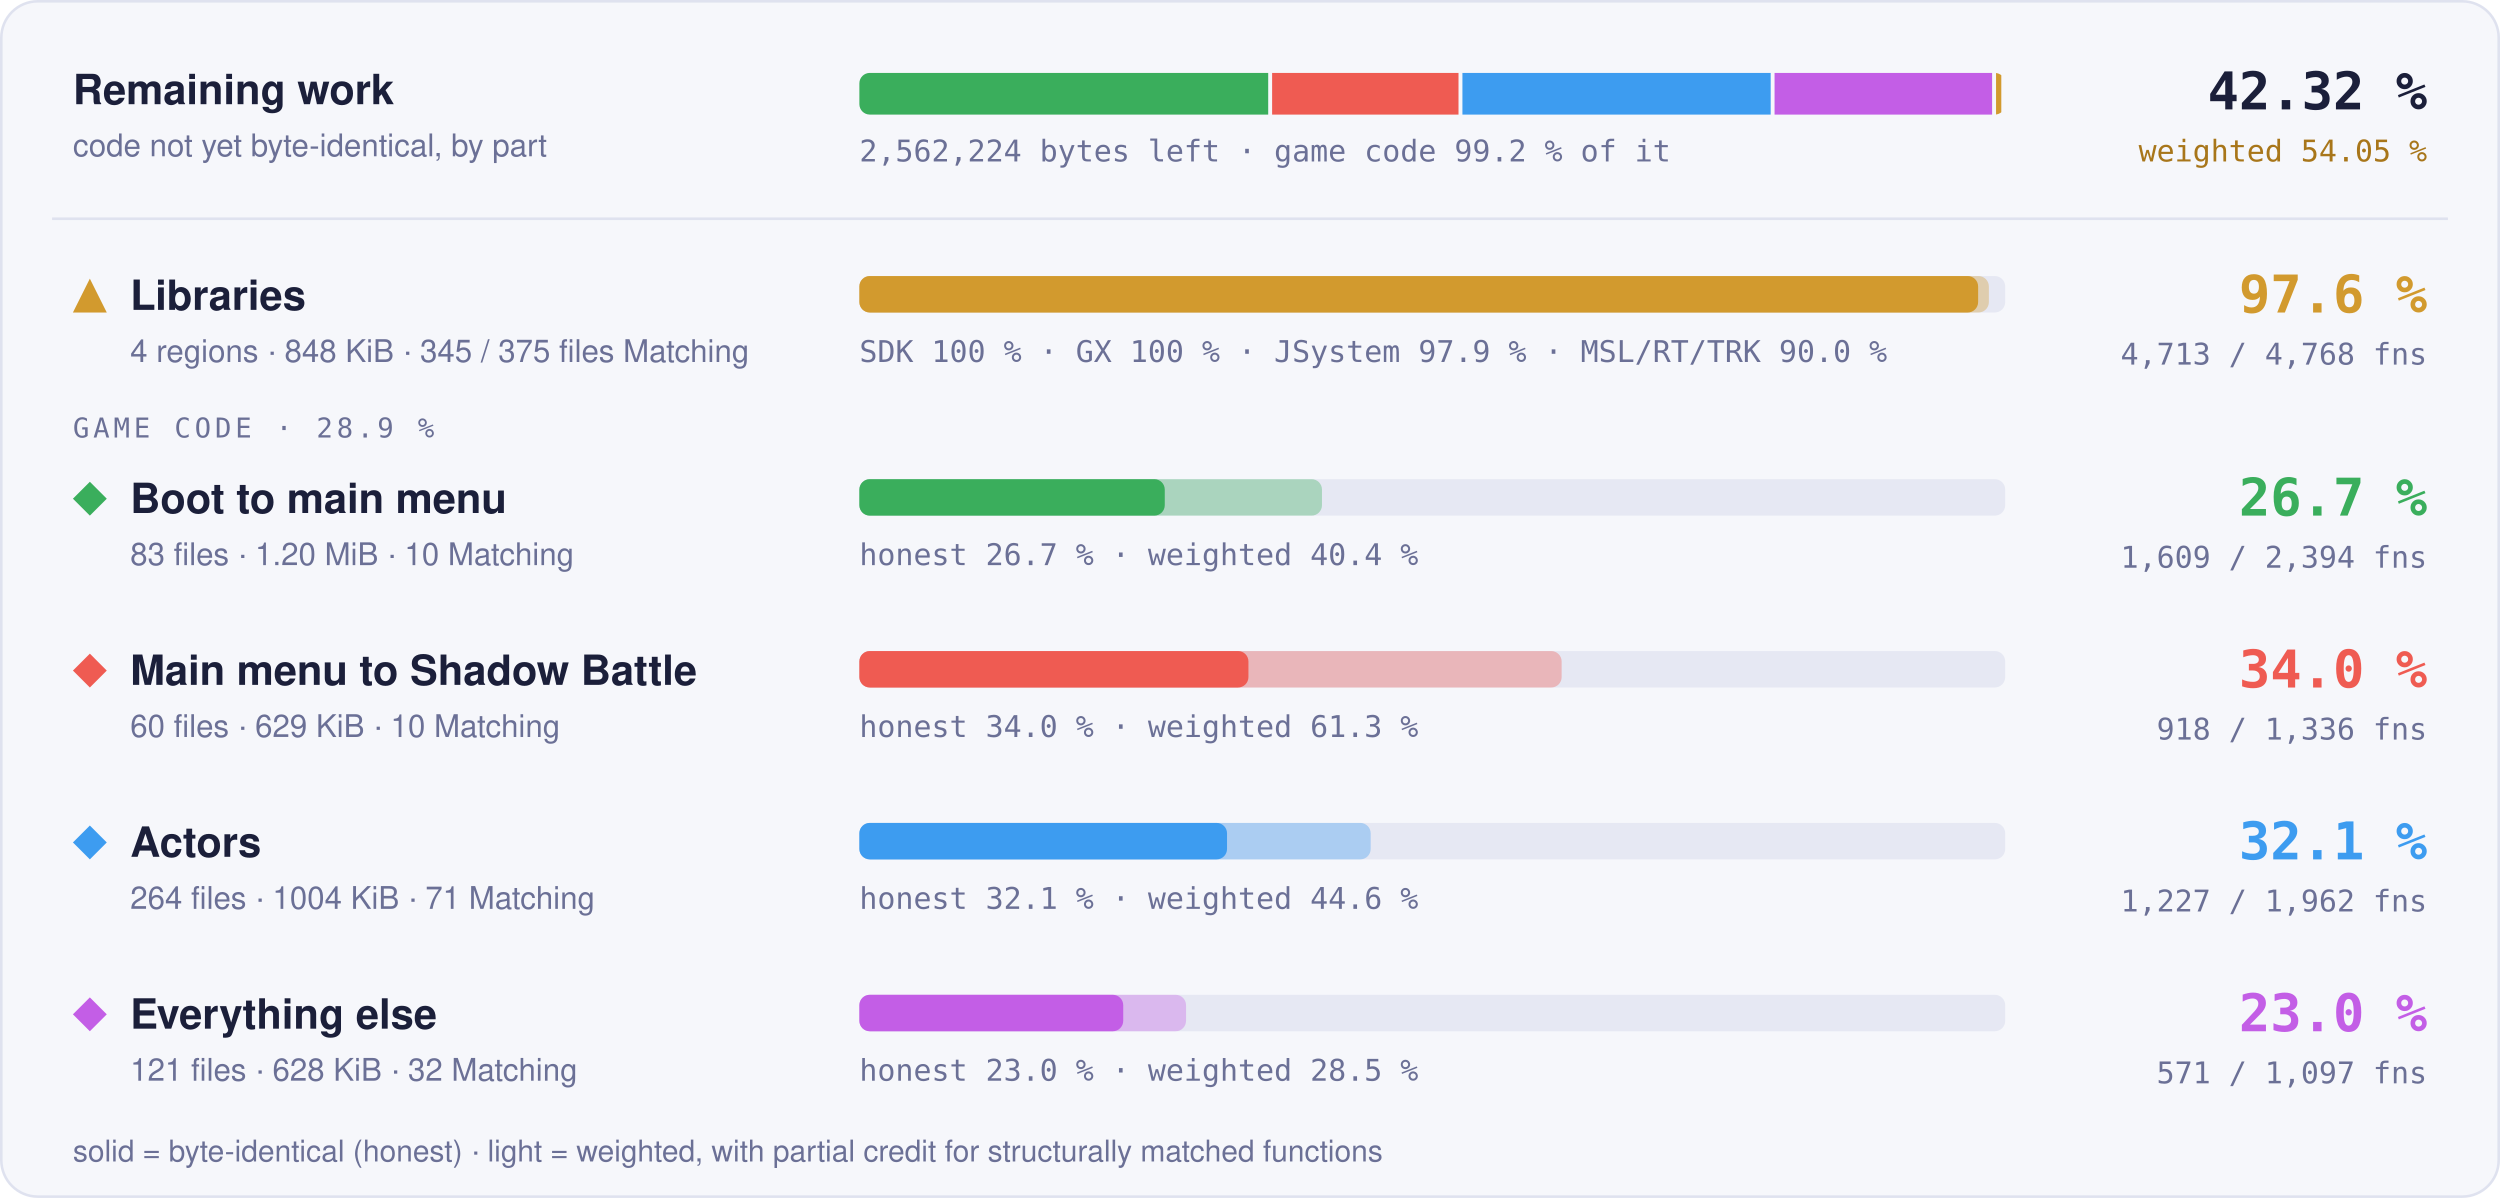
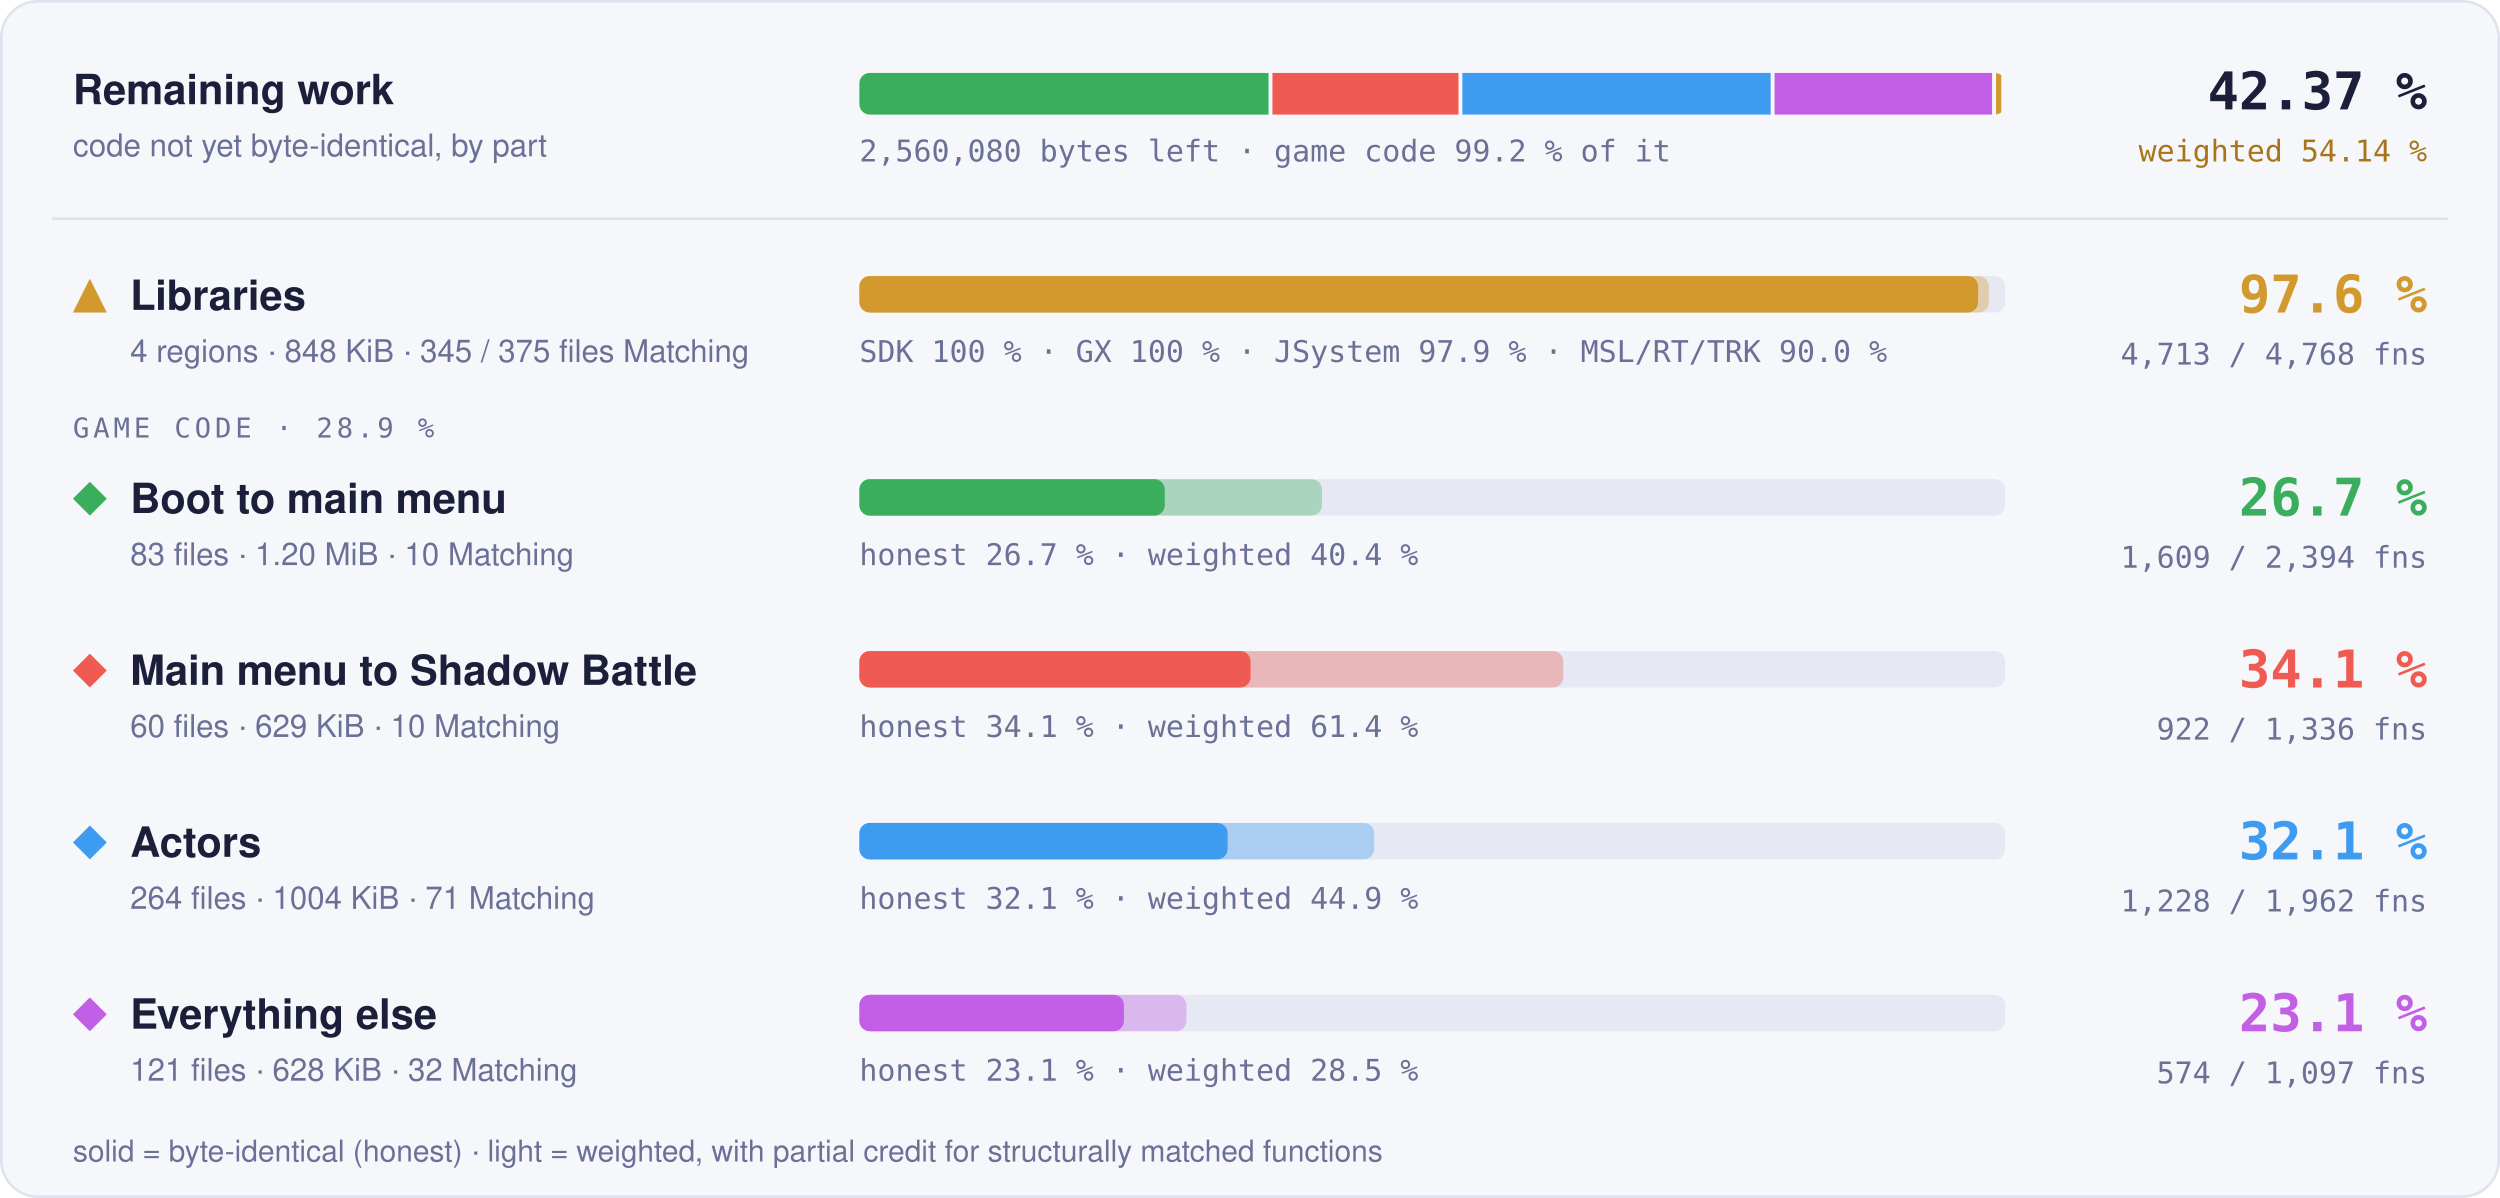
- <svg xmlns="http://www.w3.org/2000/svg" width="960" height="460" viewBox="0 0 960 460" role="img" aria-label="Progress overview: Libraries 97.6 % of code, 4713 of 4768 functions; Boot to main menu 26.7 % of code, 1609 of 2394 functions; Main menu to Shadow Battle 34.0 % of code, 918 of 1336 functions; Actors 32.1 % of code, 1227 of 1962 functions; Everything else 23.0 % of code, 571 of 1097 functions">
+ <svg xmlns="http://www.w3.org/2000/svg" width="960" height="460" viewBox="0 0 960 460" role="img" aria-label="Progress overview: Libraries 97.6 % of code, 4713 of 4768 functions; Boot to main menu 26.7 % of code, 1609 of 2394 functions; Main menu to Shadow Battle 34.1 % of code, 922 of 1336 functions; Actors 32.1 % of code, 1228 of 1962 functions; Everything else 23.1 % of code, 574 of 1097 functions">
  <style>text { font-family: -apple-system, BlinkMacSystemFont, 'Segoe UI', Helvetica, Arial, sans-serif; } .mono { font-family: ui-monospace, SFMono-Regular, 'SF Mono', Menlo, Consolas, monospace; } .grow { transform-box: fill-box; transform-origin: 0 50%; animation: grow 1.4s cubic-bezier(.2,.8,.2,1) both; } @keyframes grow { from { transform: scaleX(0); } } @media (prefers-reduced-motion: reduce) { * { animation: none !important; } }</style>
  <rect x="0.5" y="0.5" width="959" height="459" rx="14" fill="#f6f7fb" stroke="#dfe2ef" />
  <text x="28" y="40" font-size="16" font-weight="700" fill="#1b1f3a">Remaining work</text>
  <text x="28" y="60" font-size="12" fill="#6b7096">code not yet byte-identical, by part</text>
  <clipPath id="rw">
    <rect x="330" y="28" width="440" height="16" rx="4" />
  </clipPath>
  <g clip-path="url(#rw)">
-     <rect class="grow" x="330.00" y="28" width="156.99" height="16" fill="#3aae5c" />
-     <rect class="grow" x="488.49" y="28" width="71.58" height="16" fill="#ef5b52" />
-     <rect class="grow" x="561.57" y="28" width="118.37" height="16" fill="#3d9cf0" />
+     <rect class="grow" x="330.00" y="28" width="157.12" height="16" fill="#3aae5c" />
+     <rect class="grow" x="488.62" y="28" width="71.43" height="16" fill="#ef5b52" />
+     <rect class="grow" x="561.55" y="28" width="118.38" height="16" fill="#3d9cf0" />
    <rect class="grow" x="681.43" y="28" width="83.54" height="16" fill="#c35ee6" />
-     <rect class="grow" x="766.48" y="28" width="2.02" height="16" fill="#d29a2e" />
+     <rect class="grow" x="766.47" y="28" width="2.03" height="16" fill="#d29a2e" />
  </g>
-   <text x="330" y="62" class="mono" font-size="11.5" fill="#6b7096">2,562,224 bytes left · game code 99.2 % of it</text>
-   <text x="932" y="42" text-anchor="end" class="mono" font-size="20" font-weight="700" fill="#1b1f3a">42.32 %</text>
-   <text x="932" y="62" text-anchor="end" class="mono" font-size="11.5" fill="#a8761a">weighted 54.05 %</text>
+   <text x="330" y="62" class="mono" font-size="11.5" fill="#6b7096">2,560,080 bytes left · game code 99.2 % of it</text>
+   <text x="932" y="42" text-anchor="end" class="mono" font-size="20" font-weight="700" fill="#1b1f3a">42.37 %</text>
+   <text x="932" y="62" text-anchor="end" class="mono" font-size="11.5" fill="#a8761a">weighted 54.14 %</text>
  <line x1="20" x2="940" y1="84" y2="84" stroke="#dfe2ef" />
  <g fill="#d29a2e">
    <path d="M34.5 107L41 120L28 120Z" />
  </g>
  <text x="50" y="119" font-size="16" font-weight="700" fill="#1b1f3a">Libraries</text>
  <text x="50" y="139" font-size="12" fill="#6b7096">4 regions · 848 KiB · 345 / 375 files Matching</text>
  <rect x="330" y="106" width="440" height="14" rx="4" fill="#e6e8f3" />
  <rect class="grow" style="animation-delay:0.0s" x="330" y="106" width="433.73" height="14" rx="4" fill="#d29a2e" fill-opacity="0.35" />
  <rect class="grow" style="animation-delay:0.0s" x="330" y="106" width="429.60" height="14" rx="4" fill="#d29a2e" />
  <text x="330" y="139" class="mono" font-size="11.5" fill="#6b7096">SDK 100 % · GX 100 % · JSystem 97.9 % · MSL/RT/TRK 90.0 %</text>
  <text x="932" y="120" text-anchor="end" class="mono" font-size="20" font-weight="700" fill="#d29a2e">97.6 %</text>
  <text x="932" y="140" text-anchor="end" class="mono" font-size="11.5" fill="#6b7096">4,713 / 4,768 fns</text>
  <text x="28" y="168" class="mono" font-size="10.5" letter-spacing="0.14em" fill="#6b7096">GAME CODE · 28.9 %</text>
  <g fill="#3aae5c">
    <path d="M34.5 185L41 191.5L34.5 198L28 191.5Z" />
  </g>
  <text x="50" y="197" font-size="16" font-weight="700" fill="#1b1f3a">Boot to main menu</text>
  <text x="50" y="217" font-size="12" fill="#6b7096">83 files · 1.20 MiB · 10 Matching</text>
  <rect x="330" y="184" width="440" height="14" rx="4" fill="#e6e8f3" />
  <rect class="grow" style="animation-delay:0.1s" x="330" y="184" width="177.64" height="14" rx="4" fill="#3aae5c" fill-opacity="0.35" />
  <rect class="grow" style="animation-delay:0.1s" x="330" y="184" width="117.27" height="14" rx="4" fill="#3aae5c" />
  <text x="330" y="217" class="mono" font-size="11.5" fill="#6b7096">honest 26.7 % · weighted 40.4 %</text>
  <text x="932" y="198" text-anchor="end" class="mono" font-size="20" font-weight="700" fill="#3aae5c">26.7 %</text>
  <text x="932" y="218" text-anchor="end" class="mono" font-size="11.5" fill="#6b7096">1,609 / 2,394 fns</text>
  <g fill="#ef5b52">
    <path d="M34.5 251L41 257.5L34.5 264L28 257.5Z" />
  </g>
  <text x="50" y="263" font-size="16" font-weight="700" fill="#1b1f3a">Main menu to Shadow Battle</text>
  <text x="50" y="283" font-size="12" fill="#6b7096">60 files · 629 KiB · 10 Matching</text>
  <rect x="330" y="250" width="440" height="14" rx="4" fill="#e6e8f3" />
-   <rect class="grow" style="animation-delay:0.2s" x="330" y="250" width="269.67" height="14" rx="4" fill="#ef5b52" fill-opacity="0.35" />
-   <rect class="grow" style="animation-delay:0.2s" x="330" y="250" width="149.40" height="14" rx="4" fill="#ef5b52" />
-   <text x="330" y="283" class="mono" font-size="11.5" fill="#6b7096">honest 34.0 % · weighted 61.3 %</text>
-   <text x="932" y="264" text-anchor="end" class="mono" font-size="20" font-weight="700" fill="#ef5b52">34.0 %</text>
-   <text x="932" y="284" text-anchor="end" class="mono" font-size="11.5" fill="#6b7096">918 / 1,336 fns</text>
+   <rect class="grow" style="animation-delay:0.2s" x="330" y="250" width="270.30" height="14" rx="4" fill="#ef5b52" fill-opacity="0.35" />
+   <rect class="grow" style="animation-delay:0.2s" x="330" y="250" width="150.22" height="14" rx="4" fill="#ef5b52" />
+   <text x="330" y="283" class="mono" font-size="11.5" fill="#6b7096">honest 34.1 % · weighted 61.4 %</text>
+   <text x="932" y="264" text-anchor="end" class="mono" font-size="20" font-weight="700" fill="#ef5b52">34.1 %</text>
+   <text x="932" y="284" text-anchor="end" class="mono" font-size="11.5" fill="#6b7096">922 / 1,336 fns</text>
  <g fill="#3d9cf0">
    <path d="M34.5 317L41 323.5L34.5 330L28 323.5Z" />
  </g>
  <text x="50" y="329" font-size="16" font-weight="700" fill="#1b1f3a">Actors</text>
  <text x="50" y="349" font-size="12" fill="#6b7096">264 files · 1004 KiB · 71 Matching</text>
  <rect x="330" y="316" width="440" height="14" rx="4" fill="#e6e8f3" />
-   <rect class="grow" style="animation-delay:0.3s" x="330" y="316" width="196.34" height="14" rx="4" fill="#3d9cf0" fill-opacity="0.35" />
-   <rect class="grow" style="animation-delay:0.3s" x="330" y="316" width="141.18" height="14" rx="4" fill="#3d9cf0" />
-   <text x="330" y="349" class="mono" font-size="11.5" fill="#6b7096">honest 32.1 % · weighted 44.6 %</text>
+   <rect class="grow" style="animation-delay:0.3s" x="330" y="316" width="197.69" height="14" rx="4" fill="#3d9cf0" fill-opacity="0.35" />
+   <rect class="grow" style="animation-delay:0.3s" x="330" y="316" width="141.41" height="14" rx="4" fill="#3d9cf0" />
+   <text x="330" y="349" class="mono" font-size="11.5" fill="#6b7096">honest 32.1 % · weighted 44.9 %</text>
  <text x="932" y="330" text-anchor="end" class="mono" font-size="20" font-weight="700" fill="#3d9cf0">32.1 %</text>
-   <text x="932" y="350" text-anchor="end" class="mono" font-size="11.5" fill="#6b7096">1,227 / 1,962 fns</text>
+   <text x="932" y="350" text-anchor="end" class="mono" font-size="11.5" fill="#6b7096">1,228 / 1,962 fns</text>
  <g fill="#c35ee6">
    <path d="M34.5 383L41 389.5L34.5 396L28 389.5Z" />
  </g>
  <text x="50" y="395" font-size="16" font-weight="700" fill="#1b1f3a">Everything else</text>
  <text x="50" y="415" font-size="12" fill="#6b7096">121 files · 628 KiB · 32 Matching</text>
  <rect x="330" y="382" width="440" height="14" rx="4" fill="#e6e8f3" />
-   <rect class="grow" style="animation-delay:0.4s" x="330" y="382" width="125.44" height="14" rx="4" fill="#c35ee6" fill-opacity="0.35" />
-   <rect class="grow" style="animation-delay:0.4s" x="330" y="382" width="101.32" height="14" rx="4" fill="#c35ee6" />
-   <text x="330" y="415" class="mono" font-size="11.5" fill="#6b7096">honest 23.0 % · weighted 28.5 %</text>
-   <text x="932" y="396" text-anchor="end" class="mono" font-size="20" font-weight="700" fill="#c35ee6">23.0 %</text>
-   <text x="932" y="416" text-anchor="end" class="mono" font-size="11.5" fill="#6b7096">571 / 1,097 fns</text>
+   <rect class="grow" style="animation-delay:0.4s" x="330" y="382" width="125.58" height="14" rx="4" fill="#c35ee6" fill-opacity="0.35" />
+   <rect class="grow" style="animation-delay:0.4s" x="330" y="382" width="101.59" height="14" rx="4" fill="#c35ee6" />
+   <text x="330" y="415" class="mono" font-size="11.5" fill="#6b7096">honest 23.1 % · weighted 28.5 %</text>
+   <text x="932" y="396" text-anchor="end" class="mono" font-size="20" font-weight="700" fill="#c35ee6">23.1 %</text>
+   <text x="932" y="416" text-anchor="end" class="mono" font-size="11.5" fill="#6b7096">574 / 1,097 fns</text>
  <text x="28" y="446" font-size="11.5" fill="#6b7096">solid = byte-identical (honest) · light = weighted, with partial credit for structurally matched functions</text>
</svg>
